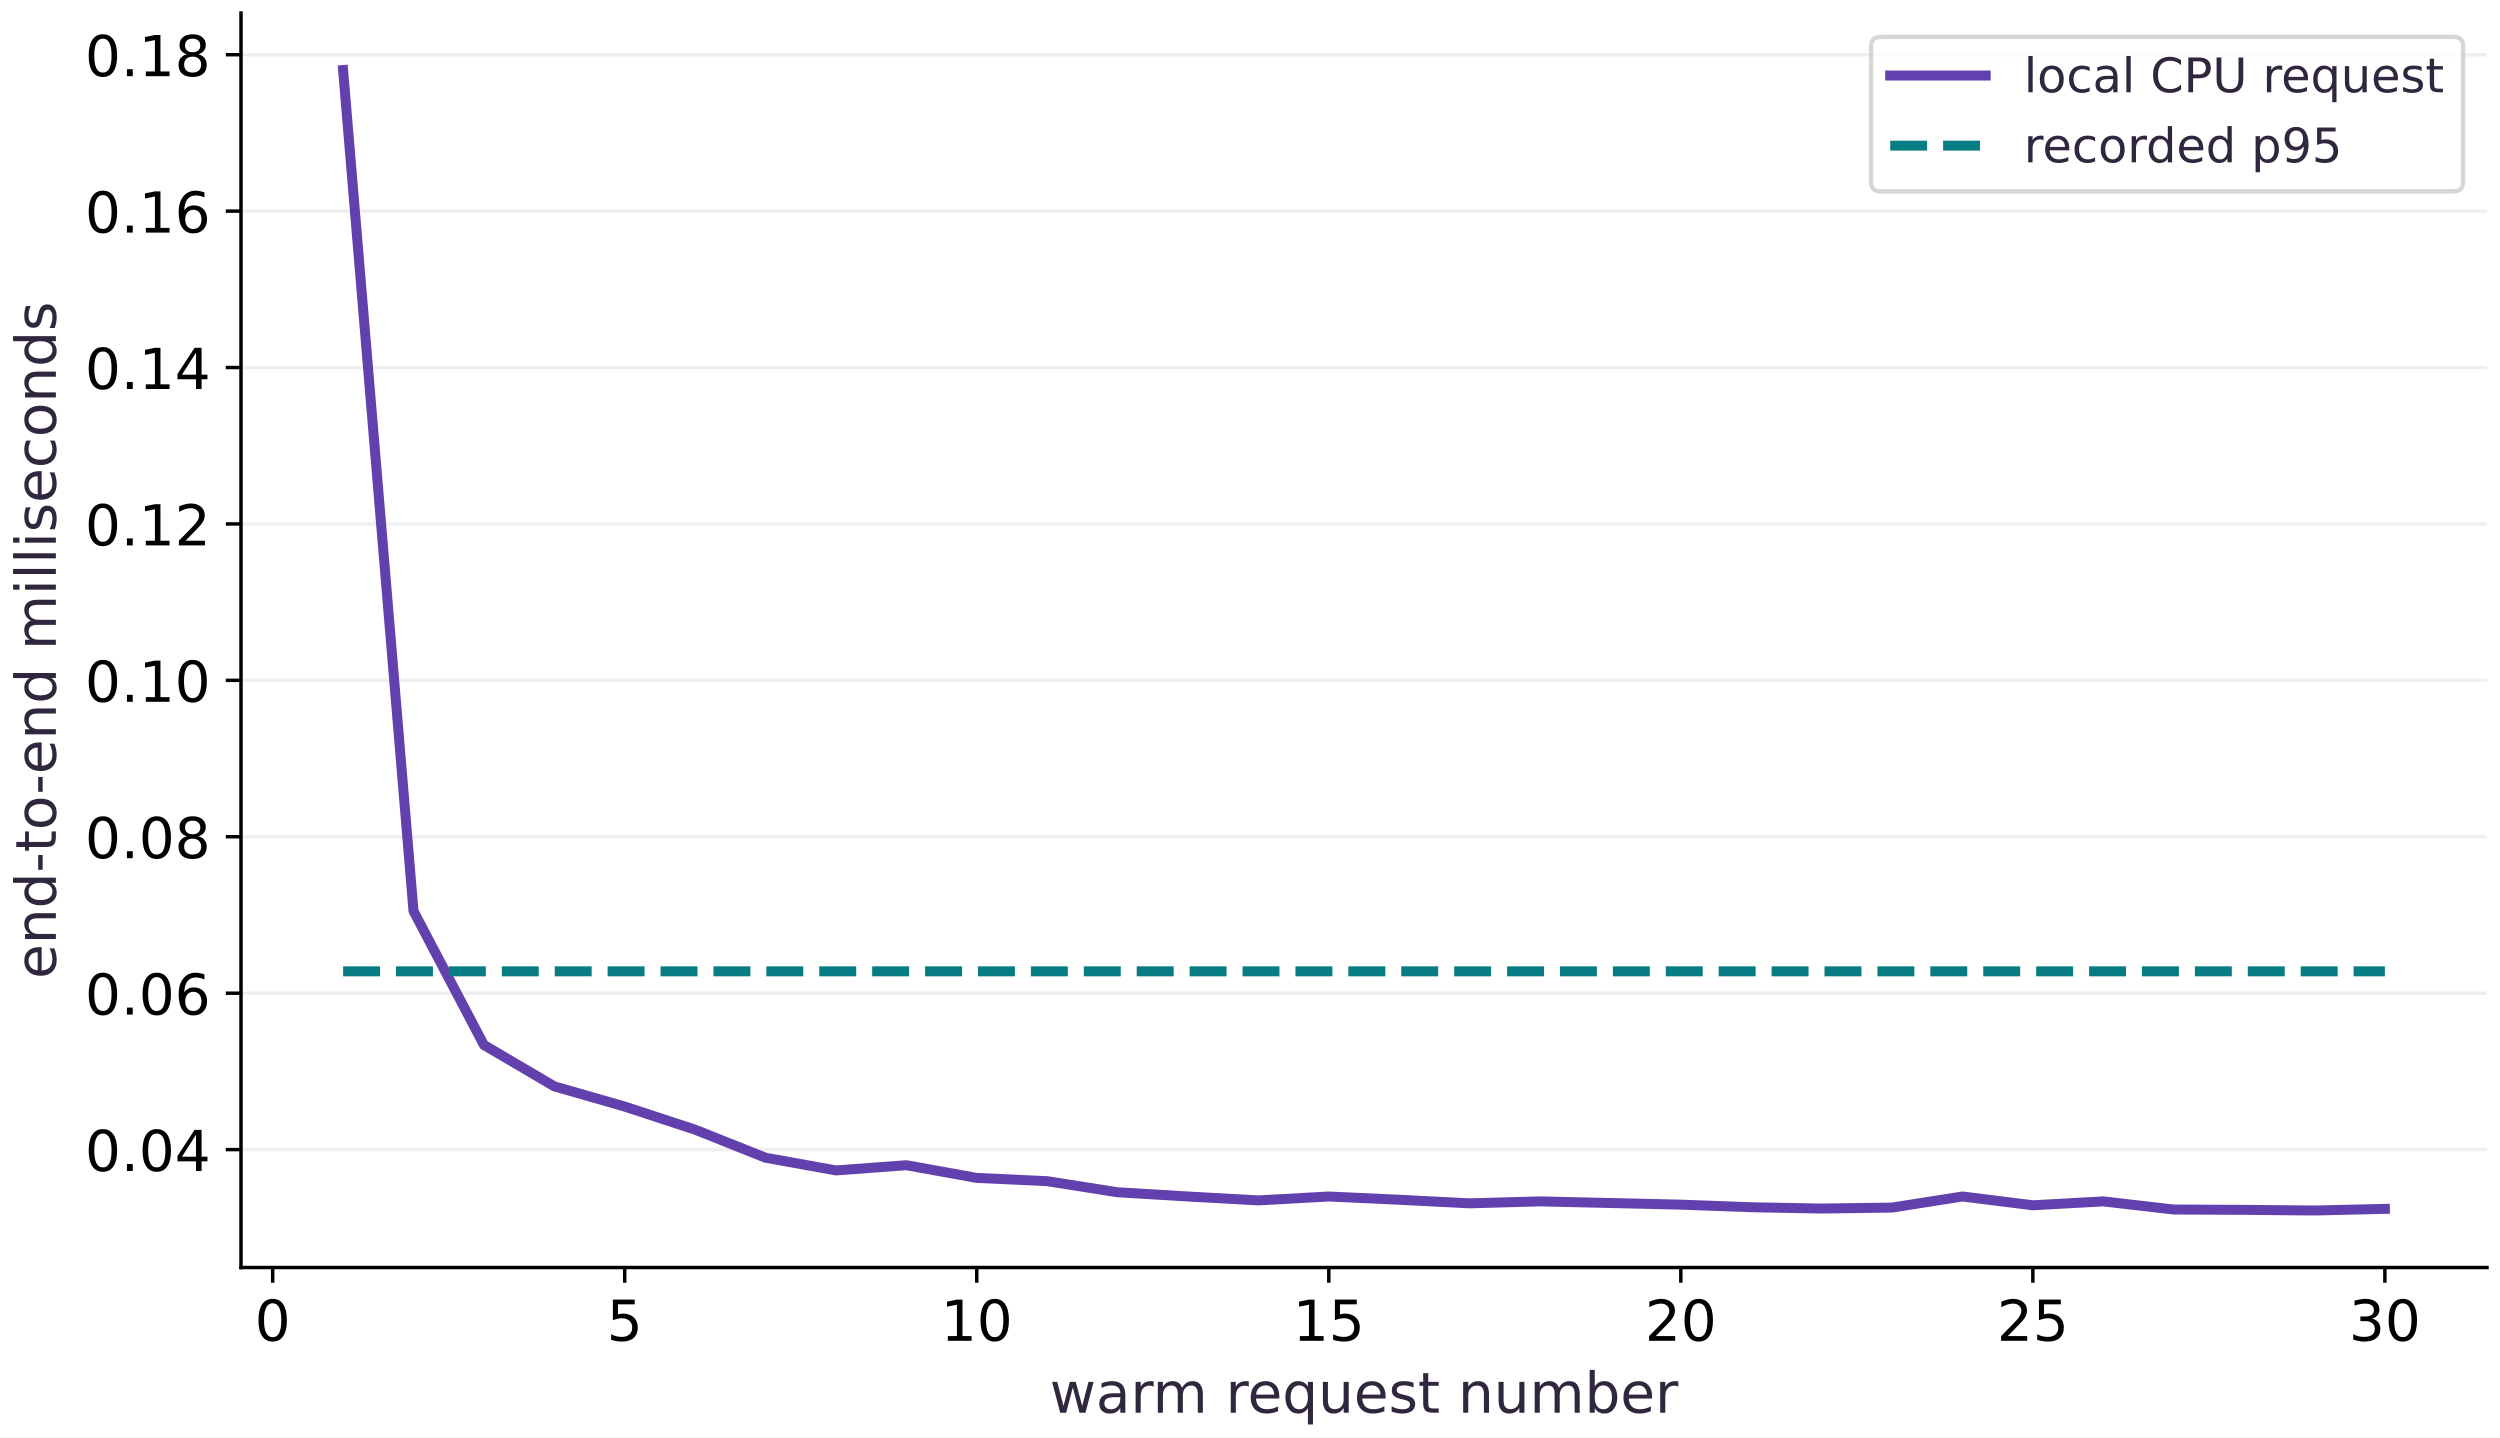
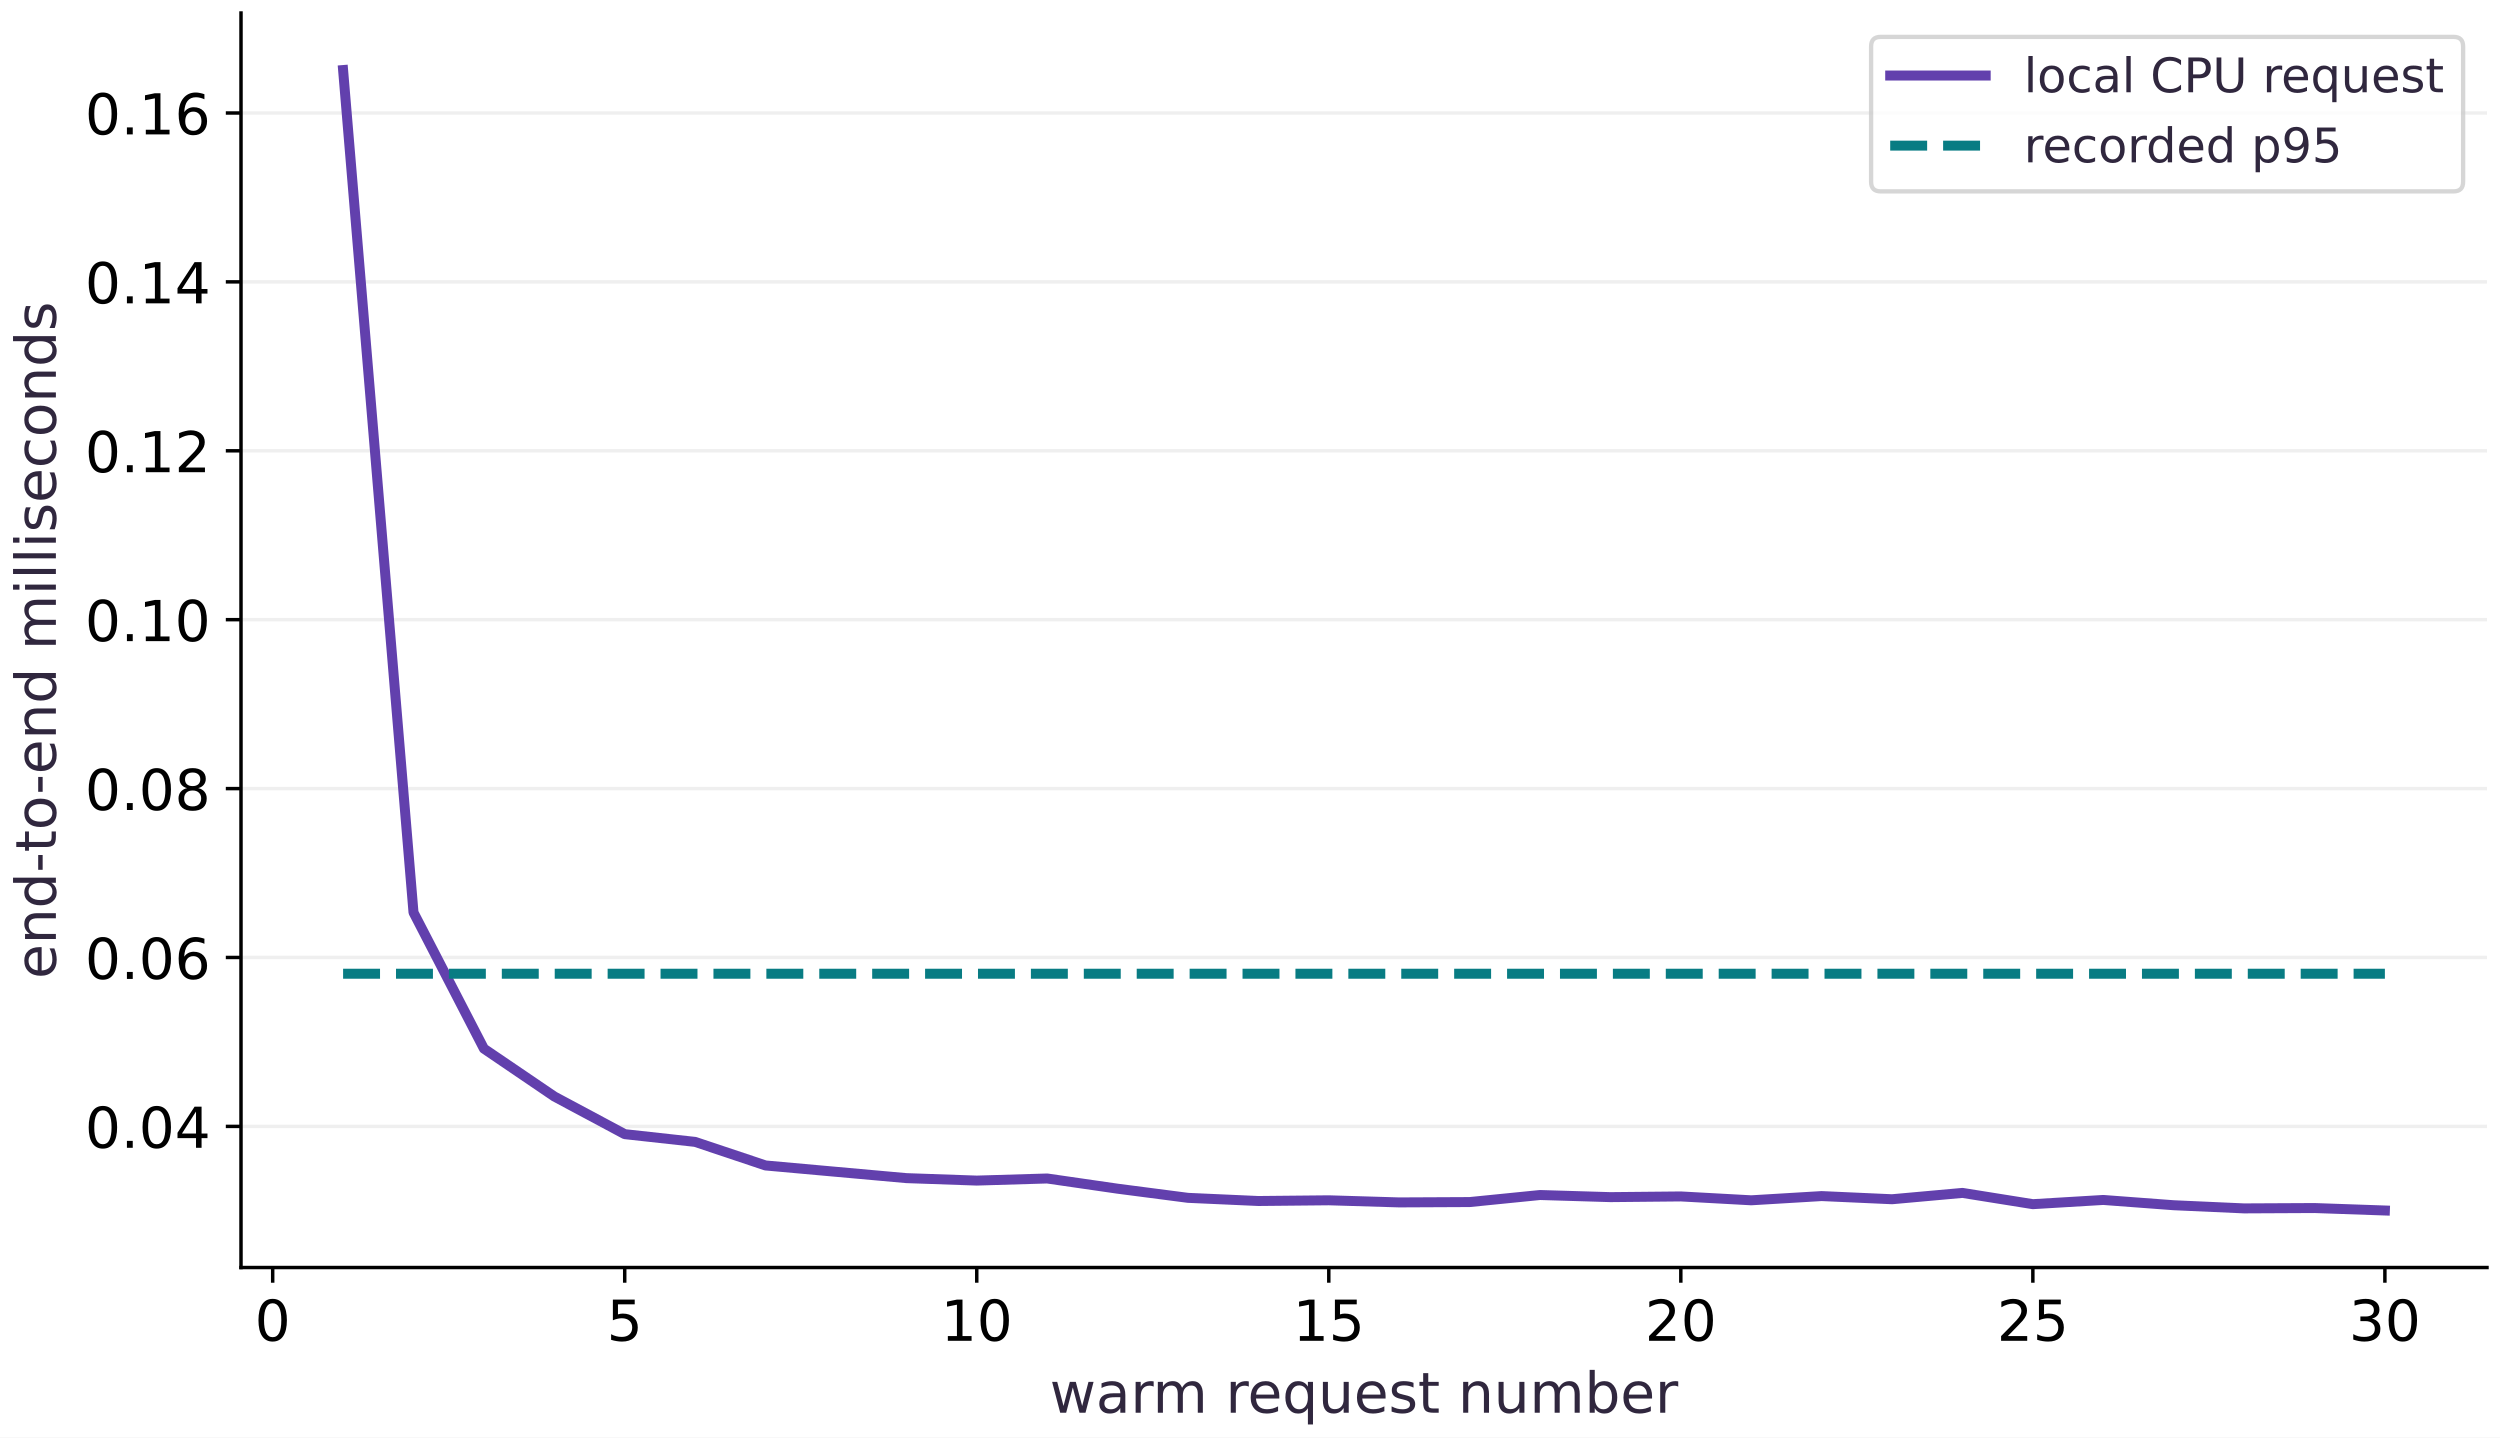
<svg xmlns="http://www.w3.org/2000/svg" xmlns:xlink="http://www.w3.org/1999/xlink" width="576pt" height="331.2pt" viewBox="0 0 576 331.2" version="1.1">
  <defs>
    <style type="text/css">*{stroke-linejoin: round; stroke-linecap: butt}</style>
  </defs>
  <g id="figure_1">
    <g id="patch_1">
      <path d="M 0 331.2  L 576 331.2  L 576 0  L 0 0  z " style="fill: #ffffff" />
    </g>
    <g id="axes_1">
      <g id="patch_2">
        <path d="M 55.527 292.037  L 573 292.037  L 573 3  L 55.527 3  z " style="fill: #ffffff" />
      </g>
      <g id="matplotlib.axis_1">
        <g id="xtick_1">
          <g id="line2d_1">
            <defs>
              <path id="m0c3497cf6a" d="M 0 0  L 0 3.5  " style="stroke: #000000; stroke-width: 0.8" />
            </defs>
            <g>
              <use xlink:href="#m0c3497cf6a" x="62.827" y="292.037" style="stroke: #000000; stroke-width: 0.8" />
            </g>
          </g>
          <g id="text_1">
            <text style="font-size: 13px; font-family: 'DejaVu Sans'; text-anchor: middle" x="62.827" y="308.915" transform="rotate(-0 62.82689 308.9146)">0</text>
          </g>
        </g>
        <g id="xtick_2">
          <g id="line2d_2">
            <g>
              <use xlink:href="#m0c3497cf6a" x="143.935" y="292.037" style="stroke: #000000; stroke-width: 0.8" />
            </g>
          </g>
          <g id="text_2">
            <text style="font-size: 13px; font-family: 'DejaVu Sans'; text-anchor: middle" x="143.935" y="308.915" transform="rotate(-0 143.9355 308.9146)">5</text>
          </g>
        </g>
        <g id="xtick_3">
          <g id="line2d_3">
            <g>
              <use xlink:href="#m0c3497cf6a" x="225.044" y="292.037" style="stroke: #000000; stroke-width: 0.8" />
            </g>
          </g>
          <g id="text_3">
            <text style="font-size: 13px; font-family: 'DejaVu Sans'; text-anchor: middle" x="225.044" y="308.915" transform="rotate(-0 225.044 308.9146)">10</text>
          </g>
        </g>
        <g id="xtick_4">
          <g id="line2d_4">
            <g>
              <use xlink:href="#m0c3497cf6a" x="306.153" y="292.037" style="stroke: #000000; stroke-width: 0.8" />
            </g>
          </g>
          <g id="text_4">
            <text style="font-size: 13px; font-family: 'DejaVu Sans'; text-anchor: middle" x="306.153" y="308.915" transform="rotate(-0 306.1526 308.9146)">15</text>
          </g>
        </g>
        <g id="xtick_5">
          <g id="line2d_5">
            <g>
              <use xlink:href="#m0c3497cf6a" x="387.261" y="292.037" style="stroke: #000000; stroke-width: 0.8" />
            </g>
          </g>
          <g id="text_5">
            <text style="font-size: 13px; font-family: 'DejaVu Sans'; text-anchor: middle" x="387.261" y="308.915" transform="rotate(-0 387.2611 308.9146)">20</text>
          </g>
        </g>
        <g id="xtick_6">
          <g id="line2d_6">
            <g>
              <use xlink:href="#m0c3497cf6a" x="468.37" y="292.037" style="stroke: #000000; stroke-width: 0.8" />
            </g>
          </g>
          <g id="text_6">
            <text style="font-size: 13px; font-family: 'DejaVu Sans'; text-anchor: middle" x="468.37" y="308.915" transform="rotate(-0 468.3697 308.9146)">25</text>
          </g>
        </g>
        <g id="xtick_7">
          <g id="line2d_7">
            <g>
              <use xlink:href="#m0c3497cf6a" x="549.478" y="292.037" style="stroke: #000000; stroke-width: 0.8" />
            </g>
          </g>
          <g id="text_7">
            <text style="font-size: 13px; font-family: 'DejaVu Sans'; text-anchor: middle" x="549.478" y="308.915" transform="rotate(-0 549.4783 308.9146)">30</text>
          </g>
        </g>
        <g id="text_8">
          <text style="font-size: 13px; font-family: 'DejaVu Sans'; text-anchor: middle; fill: #30273e" x="314.263" y="325.496" transform="rotate(-0 314.2634 325.4962)">warm request number</text>
        </g>
      </g>
      <g id="matplotlib.axis_2">
        <g id="ytick_1">
          <g id="line2d_8">
-             <path d="M 55.527 264.861  L 573 264.861  " clip-path="url(#pd435cf1a24)" style="fill: none; stroke: #b0b0b0; stroke-opacity: 0.2; stroke-width: 0.8; stroke-linecap: square" />
+             <path d="M 55.527 259.523  L 573 259.523  " clip-path="url(#pd435cf1a24)" style="fill: none; stroke: #b0b0b0; stroke-opacity: 0.2; stroke-width: 0.8; stroke-linecap: square" />
          </g>
          <g id="line2d_9">
            <defs>
              <path id="m24c27273c3" d="M 0 0  L -3.5 0  " style="stroke: #000000; stroke-width: 0.8" />
            </defs>
            <g>
-               <use xlink:href="#m24c27273c3" x="55.527" y="264.861" style="stroke: #000000; stroke-width: 0.8" />
+               <use xlink:href="#m24c27273c3" x="55.527" y="259.523" style="stroke: #000000; stroke-width: 0.8" />
            </g>
          </g>
          <g id="text_9">
-             <text style="font-size: 13px; font-family: 'DejaVu Sans'; text-anchor: end" x="48.527" y="269.8" transform="rotate(-0 48.52712 269.8004)">0.04</text>
+             <text style="font-size: 13px; font-family: 'DejaVu Sans'; text-anchor: end" x="48.527" y="264.462" transform="rotate(-0 48.52712 264.4617)">0.04</text>
          </g>
        </g>
        <g id="ytick_2">
          <g id="line2d_10">
-             <path d="M 55.527 228.826  L 573 228.826  " clip-path="url(#pd435cf1a24)" style="fill: none; stroke: #b0b0b0; stroke-opacity: 0.2; stroke-width: 0.8; stroke-linecap: square" />
+             <path d="M 55.527 220.607  L 573 220.607  " clip-path="url(#pd435cf1a24)" style="fill: none; stroke: #b0b0b0; stroke-opacity: 0.2; stroke-width: 0.8; stroke-linecap: square" />
          </g>
          <g id="line2d_11">
            <g>
-               <use xlink:href="#m24c27273c3" x="55.527" y="228.826" style="stroke: #000000; stroke-width: 0.8" />
+               <use xlink:href="#m24c27273c3" x="55.527" y="220.607" style="stroke: #000000; stroke-width: 0.8" />
            </g>
          </g>
          <g id="text_10">
-             <text style="font-size: 13px; font-family: 'DejaVu Sans'; text-anchor: end" x="48.527" y="233.765" transform="rotate(-0 48.52712 233.7647)">0.06</text>
+             <text style="font-size: 13px; font-family: 'DejaVu Sans'; text-anchor: end" x="48.527" y="225.546" transform="rotate(-0 48.52712 225.5461)">0.06</text>
          </g>
        </g>
        <g id="ytick_3">
          <g id="line2d_12">
-             <path d="M 55.527 192.79  L 573 192.79  " clip-path="url(#pd435cf1a24)" style="fill: none; stroke: #b0b0b0; stroke-opacity: 0.2; stroke-width: 0.8; stroke-linecap: square" />
+             <path d="M 55.527 181.691  L 573 181.691  " clip-path="url(#pd435cf1a24)" style="fill: none; stroke: #b0b0b0; stroke-opacity: 0.2; stroke-width: 0.8; stroke-linecap: square" />
          </g>
          <g id="line2d_13">
            <g>
-               <use xlink:href="#m24c27273c3" x="55.527" y="192.79" style="stroke: #000000; stroke-width: 0.8" />
+               <use xlink:href="#m24c27273c3" x="55.527" y="181.691" style="stroke: #000000; stroke-width: 0.8" />
            </g>
          </g>
          <g id="text_11">
-             <text style="font-size: 13px; font-family: 'DejaVu Sans'; text-anchor: end" x="48.527" y="197.729" transform="rotate(-0 48.52712 197.7289)">0.08</text>
+             <text style="font-size: 13px; font-family: 'DejaVu Sans'; text-anchor: end" x="48.527" y="186.63" transform="rotate(-0 48.52712 186.6304)">0.08</text>
          </g>
        </g>
        <g id="ytick_4">
          <g id="line2d_14">
-             <path d="M 55.527 156.754  L 573 156.754  " clip-path="url(#pd435cf1a24)" style="fill: none; stroke: #b0b0b0; stroke-opacity: 0.2; stroke-width: 0.8; stroke-linecap: square" />
+             <path d="M 55.527 142.776  L 573 142.776  " clip-path="url(#pd435cf1a24)" style="fill: none; stroke: #b0b0b0; stroke-opacity: 0.2; stroke-width: 0.8; stroke-linecap: square" />
          </g>
          <g id="line2d_15">
            <g>
-               <use xlink:href="#m24c27273c3" x="55.527" y="156.754" style="stroke: #000000; stroke-width: 0.8" />
+               <use xlink:href="#m24c27273c3" x="55.527" y="142.776" style="stroke: #000000; stroke-width: 0.8" />
            </g>
          </g>
          <g id="text_12">
-             <text style="font-size: 13px; font-family: 'DejaVu Sans'; text-anchor: end" x="48.527" y="161.693" transform="rotate(-0 48.52712 161.6931)">0.10</text>
+             <text style="font-size: 13px; font-family: 'DejaVu Sans'; text-anchor: end" x="48.527" y="147.715" transform="rotate(-0 48.52712 147.7147)">0.10</text>
          </g>
        </g>
        <g id="ytick_5">
          <g id="line2d_16">
-             <path d="M 55.527 120.718  L 573 120.718  " clip-path="url(#pd435cf1a24)" style="fill: none; stroke: #b0b0b0; stroke-opacity: 0.2; stroke-width: 0.8; stroke-linecap: square" />
+             <path d="M 55.527 103.86  L 573 103.86  " clip-path="url(#pd435cf1a24)" style="fill: none; stroke: #b0b0b0; stroke-opacity: 0.2; stroke-width: 0.8; stroke-linecap: square" />
          </g>
          <g id="line2d_17">
            <g>
-               <use xlink:href="#m24c27273c3" x="55.527" y="120.718" style="stroke: #000000; stroke-width: 0.8" />
+               <use xlink:href="#m24c27273c3" x="55.527" y="103.86" style="stroke: #000000; stroke-width: 0.8" />
            </g>
          </g>
          <g id="text_13">
-             <text style="font-size: 13px; font-family: 'DejaVu Sans'; text-anchor: end" x="48.527" y="125.657" transform="rotate(-0 48.52712 125.6573)">0.12</text>
+             <text style="font-size: 13px; font-family: 'DejaVu Sans'; text-anchor: end" x="48.527" y="108.799" transform="rotate(-0 48.52712 108.799)">0.12</text>
          </g>
        </g>
        <g id="ytick_6">
          <g id="line2d_18">
-             <path d="M 55.527 84.683  L 573 84.683  " clip-path="url(#pd435cf1a24)" style="fill: none; stroke: #b0b0b0; stroke-opacity: 0.2; stroke-width: 0.8; stroke-linecap: square" />
+             <path d="M 55.527 64.944  L 573 64.944  " clip-path="url(#pd435cf1a24)" style="fill: none; stroke: #b0b0b0; stroke-opacity: 0.2; stroke-width: 0.8; stroke-linecap: square" />
          </g>
          <g id="line2d_19">
            <g>
-               <use xlink:href="#m24c27273c3" x="55.527" y="84.683" style="stroke: #000000; stroke-width: 0.8" />
+               <use xlink:href="#m24c27273c3" x="55.527" y="64.944" style="stroke: #000000; stroke-width: 0.8" />
            </g>
          </g>
          <g id="text_14">
-             <text style="font-size: 13px; font-family: 'DejaVu Sans'; text-anchor: end" x="48.527" y="89.622" transform="rotate(-0 48.52712 89.62151)">0.14</text>
+             <text style="font-size: 13px; font-family: 'DejaVu Sans'; text-anchor: end" x="48.527" y="69.883" transform="rotate(-0 48.52712 69.88331)">0.14</text>
          </g>
        </g>
        <g id="ytick_7">
          <g id="line2d_20">
-             <path d="M 55.527 48.647  L 573 48.647  " clip-path="url(#pd435cf1a24)" style="fill: none; stroke: #b0b0b0; stroke-opacity: 0.2; stroke-width: 0.8; stroke-linecap: square" />
+             <path d="M 55.527 26.029  L 573 26.029  " clip-path="url(#pd435cf1a24)" style="fill: none; stroke: #b0b0b0; stroke-opacity: 0.2; stroke-width: 0.8; stroke-linecap: square" />
          </g>
          <g id="line2d_21">
            <g>
-               <use xlink:href="#m24c27273c3" x="55.527" y="48.647" style="stroke: #000000; stroke-width: 0.8" />
+               <use xlink:href="#m24c27273c3" x="55.527" y="26.029" style="stroke: #000000; stroke-width: 0.8" />
            </g>
          </g>
          <g id="text_15">
-             <text style="font-size: 13px; font-family: 'DejaVu Sans'; text-anchor: end" x="48.527" y="53.586" transform="rotate(-0 48.52712 53.58573)">0.16</text>
-           </g>
-         </g>
-         <g id="ytick_8">
-           <g id="line2d_22">
-             <path d="M 55.527 12.611  L 573 12.611  " clip-path="url(#pd435cf1a24)" style="fill: none; stroke: #b0b0b0; stroke-opacity: 0.2; stroke-width: 0.8; stroke-linecap: square" />
-           </g>
-           <g id="line2d_23">
-             <g>
-               <use xlink:href="#m24c27273c3" x="55.527" y="12.611" style="stroke: #000000; stroke-width: 0.8" />
-             </g>
-           </g>
-           <g id="text_16">
-             <text style="font-size: 13px; font-family: 'DejaVu Sans'; text-anchor: end" x="48.527" y="17.55" transform="rotate(-0 48.52712 17.54994)">0.18</text>
-           </g>
-         </g>
-         <g id="text_17">
+             <text style="font-size: 13px; font-family: 'DejaVu Sans'; text-anchor: end" x="48.527" y="30.968" transform="rotate(-0 48.52712 30.96763)">0.16</text>
+           </g>
+         </g>
+         <g id="text_16">
          <text style="font-size: 13px; font-family: 'DejaVu Sans'; text-anchor: middle; fill: #30273e" x="12.878" y="147.518" transform="rotate(-90 12.87821 147.5184)">end-to-end milliseconds</text>
        </g>
      </g>
-       <g id="line2d_24">
-         <path d="M 79.049 16.138  L 95.27 209.907  L 111.492 240.762  L 127.714 250.298  L 143.935 254.951  L 160.157 260.282  L 176.379 266.739  L 192.601 269.667  L 208.822 268.465  L 225.044 271.393  L 241.266 272.142  L 257.487 274.698  L 273.709 275.673  L 289.931 276.574  L 306.153 275.673  L 322.374 276.423  L 338.596 277.249  L 354.818 276.799  L 371.039 277.174  L 387.261 277.549  L 403.483 278.149  L 419.705 278.451  L 435.926 278.224  L 452.148 275.672  L 468.37 277.699  L 484.591 276.799  L 500.813 278.676  L 517.035 278.749  L 533.257 278.899  L 549.478 278.524  " clip-path="url(#pd435cf1a24)" style="fill: none; stroke: #6240ad; stroke-width: 2.3; stroke-linecap: square" />
-       </g>
-       <g id="line2d_25">
-         <path d="M 79.049 223.792  L 95.27 223.792  L 111.492 223.792  L 127.714 223.792  L 143.935 223.792  L 160.157 223.792  L 176.379 223.792  L 192.601 223.792  L 208.822 223.792  L 225.044 223.792  L 241.266 223.792  L 257.487 223.792  L 273.709 223.792  L 289.931 223.792  L 306.153 223.792  L 322.374 223.792  L 338.596 223.792  L 354.818 223.792  L 371.039 223.792  L 387.261 223.792  L 403.483 223.792  L 419.705 223.792  L 435.926 223.792  L 452.148 223.792  L 468.37 223.792  L 484.591 223.792  L 500.813 223.792  L 517.035 223.792  L 533.257 223.792  L 549.478 223.792  " clip-path="url(#pd435cf1a24)" style="fill: none; stroke-dasharray: 8.51,3.68; stroke-dashoffset: 0; stroke: #087c83; stroke-width: 2.3" />
+       <g id="line2d_22">
+         <path d="M 79.049 16.138  L 95.27 210.231  L 111.492 241.606  L 127.714 252.631  L 143.935 261.307  L 160.157 263.092  L 176.379 268.522  L 192.601 269.982  L 208.822 271.441  L 225.044 272.007  L 241.266 271.523  L 257.487 273.874  L 273.709 275.983  L 289.931 276.711  L 306.153 276.548  L 322.374 277.035  L 338.596 276.955  L 354.818 275.332  L 371.039 275.819  L 387.261 275.658  L 403.483 276.549  L 419.705 275.576  L 435.926 276.305  L 452.148 274.846  L 468.37 277.44  L 484.591 276.469  L 500.813 277.684  L 517.035 278.414  L 533.257 278.332  L 549.478 278.899  " clip-path="url(#pd435cf1a24)" style="fill: none; stroke: #6240ad; stroke-width: 2.3; stroke-linecap: square" />
+       </g>
+       <g id="line2d_23">
+         <path d="M 79.049 224.35  L 95.27 224.35  L 111.492 224.35  L 127.714 224.35  L 143.935 224.35  L 160.157 224.35  L 176.379 224.35  L 192.601 224.35  L 208.822 224.35  L 225.044 224.35  L 241.266 224.35  L 257.487 224.35  L 273.709 224.35  L 289.931 224.35  L 306.153 224.35  L 322.374 224.35  L 338.596 224.35  L 354.818 224.35  L 371.039 224.35  L 387.261 224.35  L 403.483 224.35  L 419.705 224.35  L 435.926 224.35  L 452.148 224.35  L 468.37 224.35  L 484.591 224.35  L 500.813 224.35  L 517.035 224.35  L 533.257 224.35  L 549.478 224.35  " clip-path="url(#pd435cf1a24)" style="fill: none; stroke-dasharray: 8.51,3.68; stroke-dashoffset: 0; stroke: #087c83; stroke-width: 2.3" />
      </g>
      <g id="patch_3">
        <path d="M 55.527 292.037  L 55.527 3  " style="fill: none; stroke: #000000; stroke-width: 0.8; stroke-linejoin: miter; stroke-linecap: square" />
      </g>
      <g id="patch_4">
        <path d="M 55.527 292.037  L 573 292.037  " style="fill: none; stroke: #000000; stroke-width: 0.8; stroke-linejoin: miter; stroke-linecap: square" />
      </g>
      <g id="legend_1">
        <g id="patch_5">
          <path d="M 433.303 44.092  L 565.3 44.092  Q 567.5 44.092 567.5 41.892  L 567.5 10.7  Q 567.5 8.5 565.3 8.5  L 433.303 8.5  Q 431.103 8.5 431.103 10.7  L 431.103 41.892  Q 431.103 44.092 433.303 44.092  z " style="fill: #ffffff; opacity: 0.8; stroke: #cccccc; stroke-linejoin: miter" />
        </g>
-         <g id="line2d_26">
+         <g id="line2d_24">
          <path d="M 435.503 17.409  L 446.503 17.409  L 457.503 17.409  " style="fill: none; stroke: #6240ad; stroke-width: 2.3; stroke-linecap: square" />
        </g>
+         <g id="text_17">
+           <text style="font-size: 11px; font-family: 'DejaVu Sans'; text-anchor: start; fill: #30273e" x="466.303" y="21.259" transform="rotate(-0 466.3032 21.25852)">local CPU request</text>
+         </g>
+         <g id="line2d_25">
+           <path d="M 435.503 33.554  L 446.503 33.554  L 457.503 33.554  " style="fill: none; stroke-dasharray: 8.51,3.68; stroke-dashoffset: 0; stroke: #087c83; stroke-width: 2.3" />
+         </g>
        <g id="text_18">
-           <text style="font-size: 11px; font-family: 'DejaVu Sans'; text-anchor: start; fill: #30273e" x="466.303" y="21.259" transform="rotate(-0 466.3032 21.25852)">local CPU request</text>
-         </g>
-         <g id="line2d_27">
-           <path d="M 435.503 33.554  L 446.503 33.554  L 457.503 33.554  " style="fill: none; stroke-dasharray: 8.51,3.68; stroke-dashoffset: 0; stroke: #087c83; stroke-width: 2.3" />
-         </g>
-         <g id="text_19">
          <text style="font-size: 11px; font-family: 'DejaVu Sans'; text-anchor: start; fill: #30273e" x="466.303" y="37.404" transform="rotate(-0 466.3032 37.40446)">recorded p95</text>
        </g>
      </g>
    </g>
  </g>
  <defs>
    <clipPath id="pd435cf1a24">
      <rect x="55.527" y="3" width="517.473" height="289.036" />
    </clipPath>
  </defs>
</svg>
